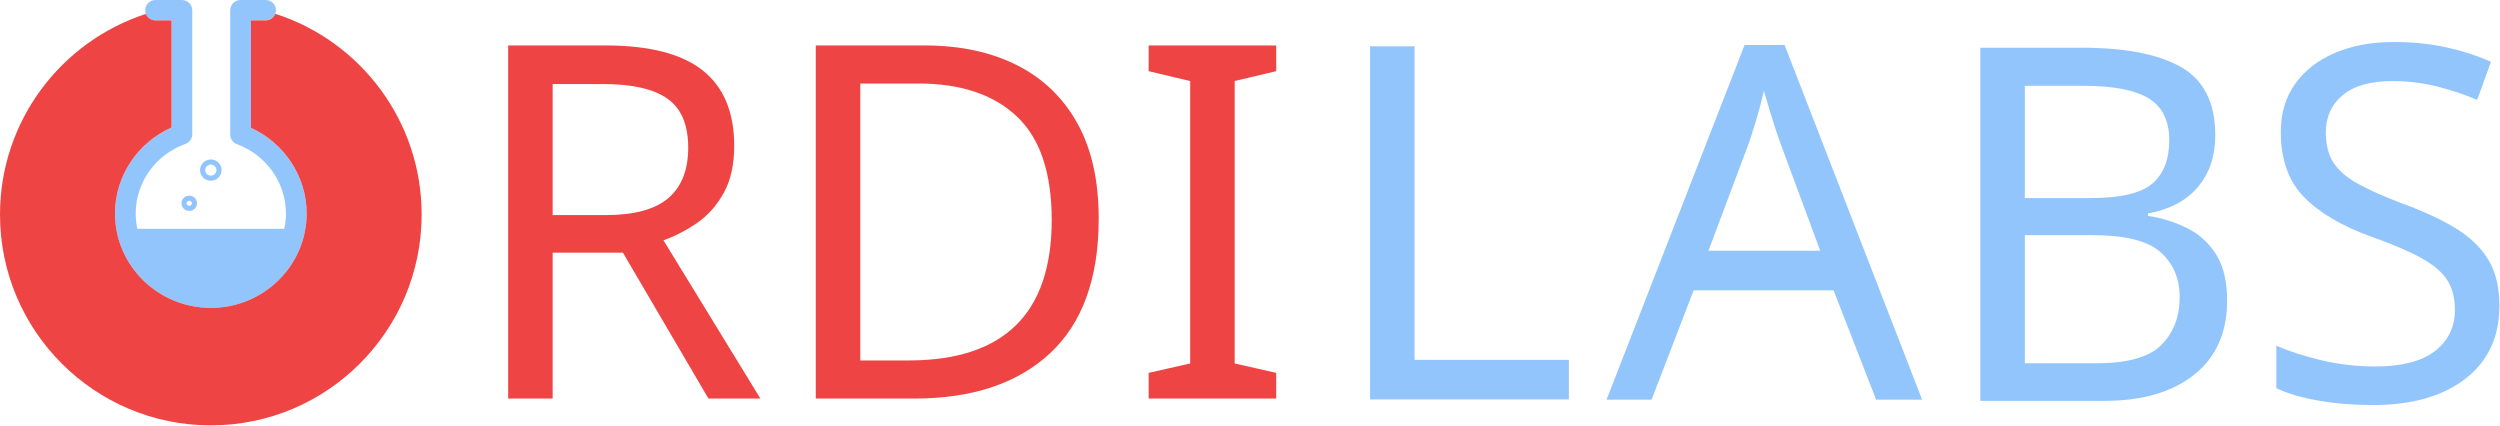
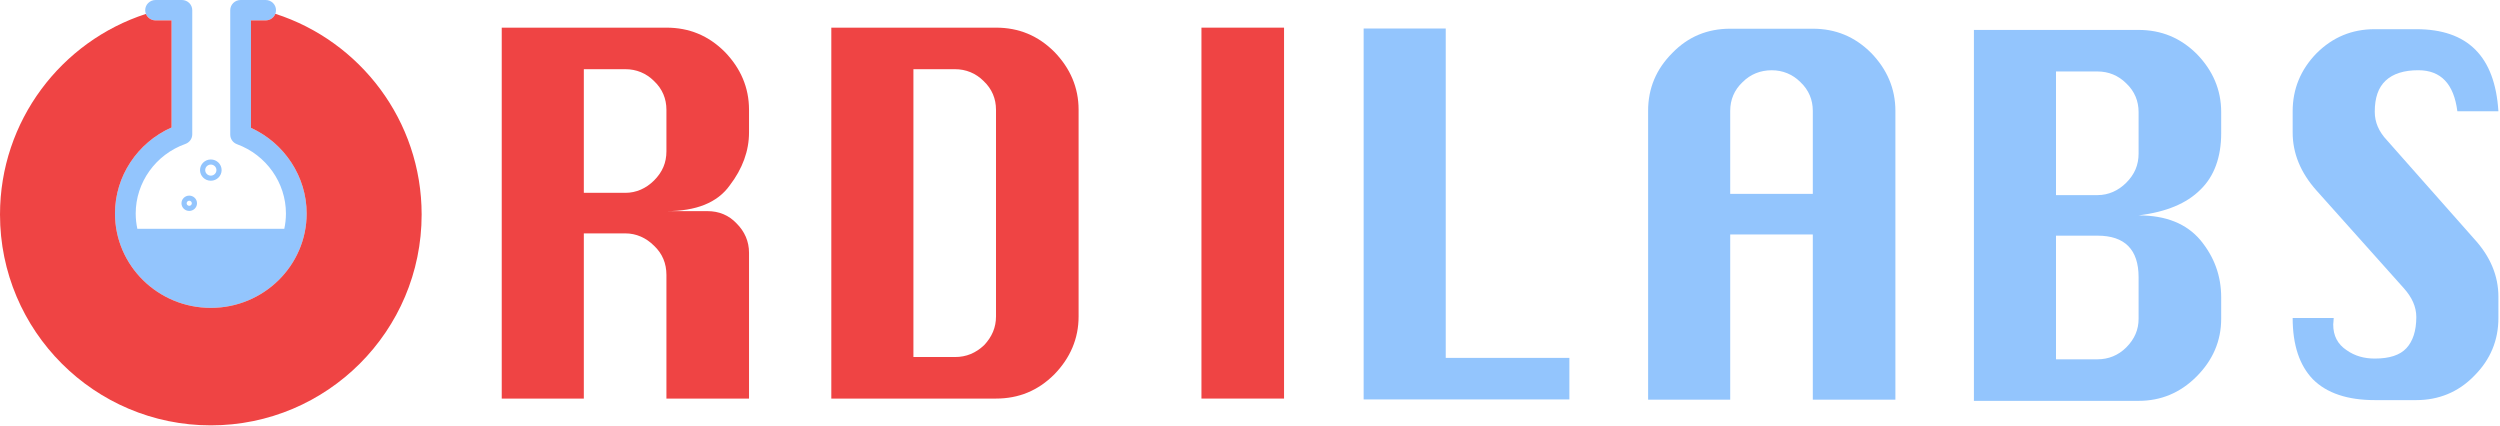
<svg xmlns="http://www.w3.org/2000/svg" width="100%" height="100%" viewBox="0 0 975 166" version="1.1" xml:space="preserve" style="fill-rule:evenodd;clip-rule:evenodd;stroke-linejoin:round;stroke-miterlimit:2;">
  <g transform="matrix(1,0,0,1,-27.9557,-724.543)">
    <g transform="matrix(0.675589,0,0,0.675589,352.569,219.627)">
      <g transform="matrix(1,0,0,1,-622.135,253.369)">
        <g transform="matrix(0.293594,0,0,0.293594,110.704,469.242)">
          <g transform="matrix(1.30053,0,-2.52236e-32,1.28109,212.628,84.3332)">
            <path d="M381.172,327.652C381.172,407.554 316.168,472.55 236.274,472.55C156.379,472.55 91.378,407.554 91.378,327.652C91.378,270.563 125.319,218.84 176.883,195.625L176.883,31.327L152.739,31.327C144.082,31.327 137.067,24.317 137.067,15.666C137.067,7.015 144.083,0.004 152.739,0.004L192.544,0.004C201.19,0.004 208.209,7.015 208.209,15.666L208.209,206.174C208.209,212.781 204.06,218.669 197.852,220.915C152.909,237.102 122.712,279.997 122.712,327.662C122.712,335.72 123.587,343.564 125.182,351.154L347.369,351.154C348.973,343.564 349.838,335.719 349.838,327.662C349.838,280.538 320.097,237.812 275.834,221.33C269.702,219.049 265.641,213.194 265.641,206.649L265.641,15.661C265.64,7.01 272.656,0 281.312,0L319.179,0C327.823,0 334.839,7.01 334.839,15.661C334.839,24.312 327.822,31.322 319.179,31.322L296.972,31.322L296.972,196.213C347.76,219.711 381.172,271.214 381.172,327.652ZM203.653,300.244C210.13,300.244 215.396,305.513 215.396,311.992C215.396,318.472 210.134,323.745 203.653,323.745C197.168,323.745 191.897,318.476 191.897,311.992C191.897,305.512 197.168,300.244 203.653,300.244ZM203.653,308.074C201.494,308.074 199.734,309.825 199.734,311.992C199.734,314.148 201.494,315.904 203.653,315.904C205.808,315.904 207.557,314.148 207.557,311.992C207.557,309.83 205.809,308.074 203.653,308.074ZM219.956,261.08C219.956,252.084 227.282,244.763 236.273,244.763C245.277,244.763 252.607,252.084 252.607,261.08C252.607,270.082 245.277,277.403 236.273,277.403C227.282,277.403 219.956,270.082 219.956,261.08ZM227.779,261.08C227.779,265.764 231.59,269.573 236.273,269.573C240.962,269.573 244.768,265.763 244.768,261.08C244.768,256.401 240.962,252.593 236.273,252.593C231.59,252.592 227.779,256.396 227.779,261.08Z" style="fill:rgb(147,197,253);fill-rule:nonzero;" />
          </g>
          <path d="M646.792,111.474C813.59,165.119 934.431,321.65 934.431,506.182C934.431,734.961 748.692,920.701 519.912,920.701C291.133,920.701 105.394,734.961 105.394,506.182C105.394,321.927 225.873,165.589 392.283,111.716C395.252,119.181 402.632,124.466 411.269,124.466L442.669,124.466L442.669,334.947C375.609,364.688 331.467,430.95 331.467,504.086C331.467,606.448 416.003,689.714 519.909,689.714C623.814,689.714 708.353,606.448 708.353,504.086C708.353,431.784 664.9,365.804 598.849,335.7L598.849,124.46L627.729,124.46C636.443,124.46 643.886,119.063 646.792,111.474Z" style="fill:rgb(239,68,68);" />
        </g>
        <g transform="matrix(1.98263,0,0,1.98263,-423.062,17.9246)">
-           <g transform="matrix(144,0,0,144,682.745,356.175)">
-                     </g>
-           <text x="418.82px" y="356.175px" style="font-family:'Krungthep';font-size:144px;fill:rgb(239,68,68);">RDI</text>
+           <g transform="matrix(144,0,0,144,418.82,356.175)">
+             <path d="M0.084,-0L0.084,-0.75L0.417,-0.75C0.463,-0.75 0.502,-0.734 0.535,-0.701C0.567,-0.668 0.584,-0.629 0.584,-0.584L0.584,-0.538C0.584,-0.501 0.571,-0.465 0.545,-0.431C0.52,-0.396 0.477,-0.379 0.417,-0.379L0.5,-0.379C0.523,-0.379 0.543,-0.371 0.559,-0.354C0.575,-0.338 0.584,-0.318 0.584,-0.295L0.584,-0L0.417,-0L0.417,-0.25C0.417,-0.273 0.409,-0.293 0.392,-0.309C0.376,-0.325 0.356,-0.334 0.334,-0.334L0.25,-0.334L0.25,-0L0.084,-0ZM0.25,-0.416L0.334,-0.416C0.356,-0.416 0.376,-0.425 0.392,-0.441C0.409,-0.458 0.417,-0.477 0.417,-0.5L0.417,-0.584C0.417,-0.606 0.409,-0.626 0.392,-0.642C0.376,-0.658 0.356,-0.666 0.334,-0.666L0.25,-0.666L0.25,-0.416Z" style="fill:rgb(239,68,68);fill-rule:nonzero;" />
+           </g>
+           <g transform="matrix(144,0,0,144,514.782,356.175)">
+             <path d="M0.084,-0L0.084,-0.75L0.417,-0.75C0.463,-0.75 0.502,-0.734 0.535,-0.701C0.567,-0.668 0.584,-0.629 0.584,-0.584L0.584,-0.166C0.584,-0.121 0.567,-0.082 0.535,-0.049C0.502,-0.016 0.463,-0 0.417,-0L0.084,-0ZM0.25,-0.084L0.334,-0.084C0.357,-0.084 0.376,-0.092 0.393,-0.108C0.409,-0.125 0.417,-0.144 0.417,-0.166L0.417,-0.584C0.417,-0.606 0.409,-0.626 0.392,-0.642C0.376,-0.658 0.356,-0.666 0.334,-0.666L0.25,-0.666L0.25,-0.084Z" style="fill:rgb(239,68,68);fill-rule:nonzero;" />
+           </g>
+           <g transform="matrix(144,0,0,144,610.745,356.175)">
+             <rect x="0.166" y="-0.75" width="0.167" height="0.75" style="fill:rgb(239,68,68);fill-rule:nonzero;" />
+           </g>
        </g>
      </g>
      <g transform="matrix(1,0,0,1,67.0655,-0.335247)">
        <g transform="matrix(1.23978,0,0,1.23978,215.66,978.288)">
-           <g transform="matrix(230.282,0,0,230.282,134.391,0)">
-                     </g>
-           <text x="0px" y="0px" style="font-family:'Krungthep';font-size:230.282px;fill:rgb(147,197,253);">L</text>
+           <g transform="matrix(230.282,0,0,230.282,0,0)">
+             <path d="M0.084,-0L0.084,-0.75L0.25,-0.75L0.25,-0.084L0.5,-0.084L0.5,-0L0.084,-0Z" style="fill:rgb(147,197,253);fill-rule:nonzero;" />
+           </g>
        </g>
        <g transform="matrix(1.0493,0,0,1.0493,567.947,979.109)">
-           <g transform="matrix(272.086,0,0,272.086,181.32,0)">
-                     </g>
-           <text x="0px" y="0px" style="font-family:'Krungthep';font-size:272.086px;fill:rgb(147,197,253);">B</text>
+           <g transform="matrix(272.086,0,0,272.086,0,0)">
+             <path d="M0.084,-0L0.084,-0.75L0.417,-0.75C0.463,-0.75 0.502,-0.734 0.535,-0.701C0.567,-0.668 0.584,-0.629 0.584,-0.584L0.584,-0.541C0.584,-0.493 0.57,-0.454 0.542,-0.427C0.514,-0.399 0.473,-0.382 0.417,-0.375C0.473,-0.375 0.514,-0.358 0.542,-0.325C0.57,-0.291 0.584,-0.253 0.584,-0.209L0.584,-0.166C0.584,-0.121 0.567,-0.082 0.534,-0.049C0.501,-0.016 0.462,-0 0.417,-0L0.084,-0ZM0.25,-0.416L0.334,-0.416C0.356,-0.416 0.376,-0.425 0.392,-0.441C0.409,-0.458 0.417,-0.477 0.417,-0.5L0.417,-0.584C0.417,-0.606 0.409,-0.626 0.392,-0.642C0.376,-0.658 0.356,-0.666 0.334,-0.666L0.25,-0.666L0.25,-0.416ZM0.25,-0.084L0.334,-0.084C0.356,-0.084 0.376,-0.092 0.392,-0.108C0.409,-0.125 0.417,-0.144 0.417,-0.166L0.417,-0.25C0.417,-0.306 0.389,-0.334 0.334,-0.334L0.25,-0.334L0.25,-0.084Z" style="fill:rgb(147,197,253);fill-rule:nonzero;" />
+           </g>
        </g>
        <g transform="matrix(1.0493,0,0,1.0493,637.965,221.307)">
-           <g transform="matrix(272.086,0,0,272.086,267.426,721.786)">
-                     </g>
-           <text x="108.638px" y="721.786px" style="font-family:'Krungthep';font-size:272.086px;fill:rgb(147,197,253);">S</text>
+           <g transform="matrix(272.086,0,0,272.086,108.638,721.786)">
+             <path d="M0.5,-0.584L0.417,-0.584C0.41,-0.639 0.384,-0.667 0.338,-0.667C0.309,-0.667 0.287,-0.66 0.272,-0.646C0.257,-0.632 0.25,-0.611 0.25,-0.583C0.25,-0.562 0.258,-0.543 0.275,-0.525L0.451,-0.326C0.484,-0.29 0.5,-0.251 0.5,-0.209L0.5,-0.166C0.5,-0.121 0.484,-0.082 0.451,-0.049C0.419,-0.016 0.379,-0 0.334,-0L0.25,-0C0.195,-0 0.153,-0.014 0.125,-0.042C0.098,-0.07 0.084,-0.111 0.084,-0.166L0.167,-0.166C0.167,-0.161 0.166,-0.156 0.166,-0.153C0.166,-0.13 0.175,-0.113 0.193,-0.101C0.21,-0.089 0.229,-0.084 0.25,-0.084C0.28,-0.084 0.301,-0.091 0.314,-0.105C0.327,-0.119 0.334,-0.14 0.334,-0.168C0.334,-0.189 0.325,-0.208 0.309,-0.226L0.132,-0.424C0.1,-0.46 0.084,-0.499 0.084,-0.541L0.084,-0.584C0.084,-0.629 0.1,-0.668 0.132,-0.701C0.165,-0.734 0.204,-0.75 0.25,-0.75L0.334,-0.75C0.438,-0.75 0.493,-0.695 0.5,-0.584Z" style="fill:rgb(147,197,253);fill-rule:nonzero;" />
+           </g>
        </g>
        <g transform="matrix(1.0493,0,0,1.0493,379.876,978.407)">
-           <g transform="matrix(272.086,0,0,272.086,181.32,0)">
-                     </g>
-           <text x="0px" y="0px" style="font-family:'Krungthep';font-size:272.086px;fill:rgb(147,197,253);">A</text>
+           <g transform="matrix(272.086,0,0,272.086,0,0)">
+             <path d="M0.084,-0L0.084,-0.584C0.084,-0.629 0.1,-0.668 0.133,-0.701C0.165,-0.734 0.204,-0.75 0.25,-0.75L0.417,-0.75C0.463,-0.75 0.502,-0.734 0.535,-0.701C0.567,-0.668 0.584,-0.629 0.584,-0.584L0.584,-0L0.417,-0L0.417,-0.334L0.25,-0.334L0.25,-0L0.084,-0ZM0.25,-0.416L0.417,-0.416L0.417,-0.584C0.417,-0.606 0.409,-0.626 0.392,-0.642C0.376,-0.658 0.356,-0.666 0.334,-0.666C0.311,-0.666 0.291,-0.658 0.275,-0.642C0.258,-0.626 0.25,-0.606 0.25,-0.584L0.25,-0.416Z" style="fill:rgb(147,197,253);fill-rule:nonzero;" />
+           </g>
        </g>
      </g>
    </g>
  </g>
</svg>
